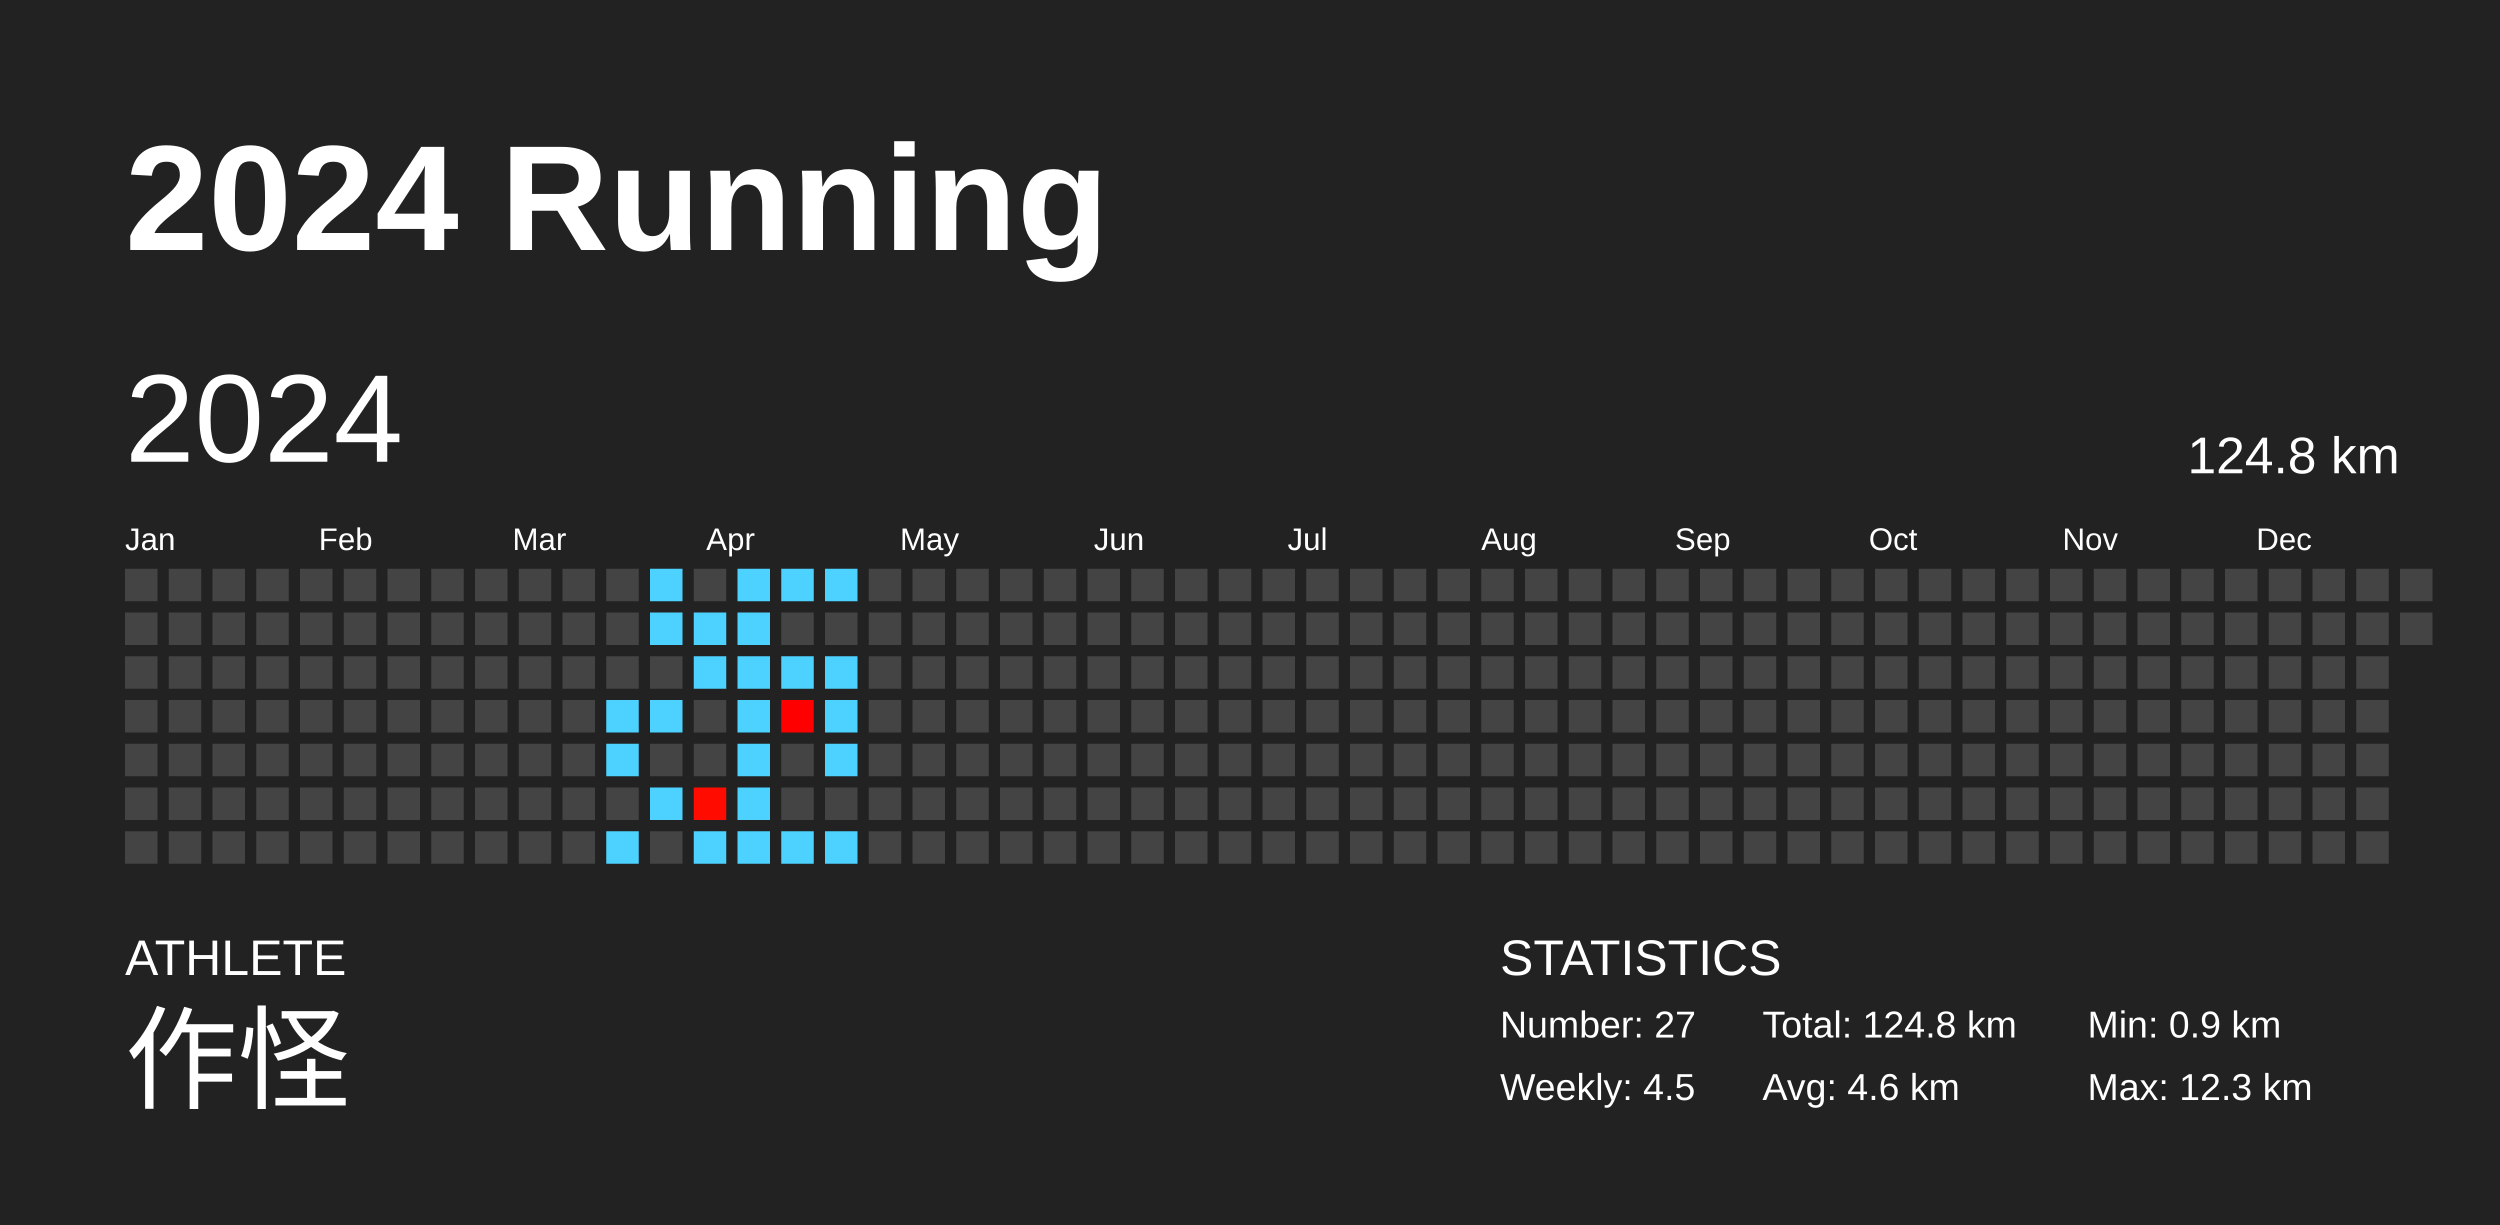
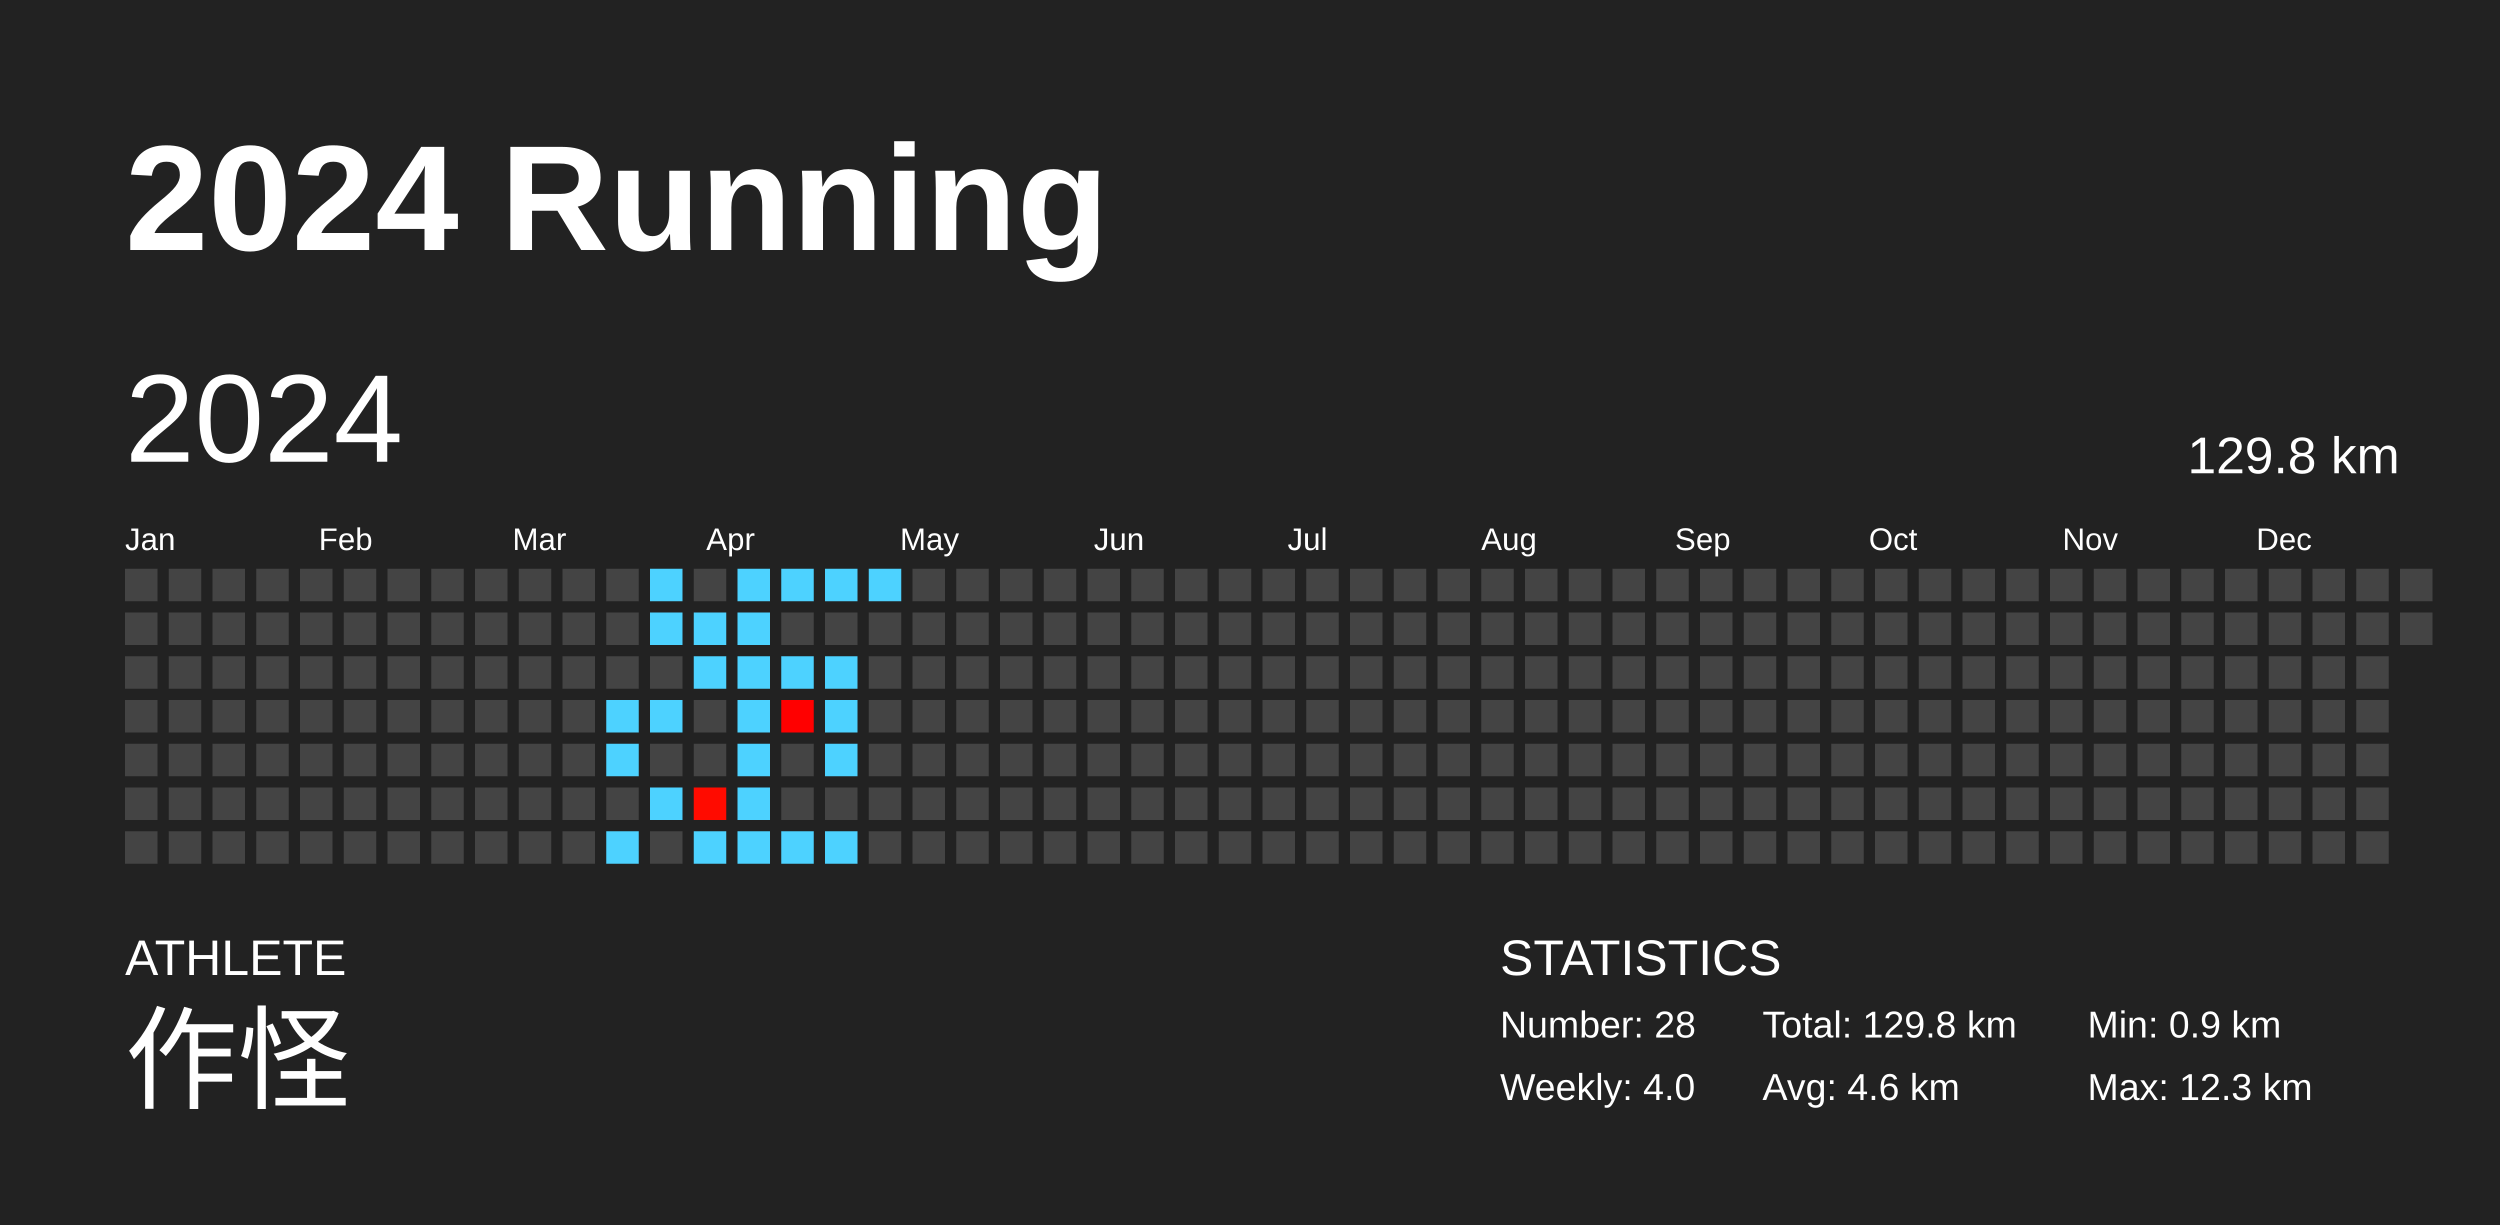
<svg xmlns="http://www.w3.org/2000/svg" baseProfile="full" height="98mm" version="1.1" viewBox="0,0,200,98" width="200mm">
  <defs />
  <rect fill="#222222" height="98" width="200" x="0" y="0" />
  <text fill="#FFFFFF" style="font-size:12px; font-family:Arial; font-weight:bold;" x="10" y="20">2024 Running</text>
  <text fill="#FFFFFF" style="font-size:4px; font-family:Arial" x="10" y="78">ATHLETE</text>
  <text fill="#FFFFFF" style="font-size:9px; font-family:Arial" x="10" y="88">作怪</text>
  <text fill="#FFFFFF" style="font-size:4px; font-family:Arial" x="120" y="78">STATISTICS</text>
-   <text fill="#FFFFFF" style="font-size:3px; font-family:Arial" x="120" y="83">Number: 27</text>
-   <text fill="#FFFFFF" style="font-size:3px; font-family:Arial" x="120" y="88">Weekly: 4.5</text>
-   <text fill="#FFFFFF" style="font-size:3px; font-family:Arial" x="141" y="83">Total: 124.8 km</text>
+   <text fill="#FFFFFF" style="font-size:3px; font-family:Arial" x="120" y="83">Number: 28</text>
+   <text fill="#FFFFFF" style="font-size:3px; font-family:Arial" x="120" y="88">Weekly: 4.0</text>
+   <text fill="#FFFFFF" style="font-size:3px; font-family:Arial" x="141" y="83">Total: 129.8 km</text>
  <text fill="#FFFFFF" style="font-size:3px; font-family:Arial" x="141" y="88">Avg: 4.6 km</text>
  <text fill="#FFFFFF" style="font-size:3px; font-family:Arial" x="167" y="83">Min: 0.9 km</text>
  <text fill="#FFFFFF" style="font-size:3px; font-family:Arial" x="167" y="88">Max: 12.3 km</text>
  <text dominant-baseline="hanging" fill="#FFFFFF" style="font-size:10.0px; font-family:Arial;" x="10" y="30">2024</text>
-   <text dominant-baseline="hanging" fill="#FFFFFF" style="font-size:4.125px; font-family:Arial;" x="175" y="35">124.8 km</text>
+   <text dominant-baseline="hanging" fill="#FFFFFF" style="font-size:4.125px; font-family:Arial;" x="175" y="35">129.8 km</text>
  <text fill="#FFFFFF" style="font-size:2.5px; font-family:Arial" x="10.0" y="44">Jan</text>
  <text fill="#FFFFFF" style="font-size:2.5px; font-family:Arial" x="25.5" y="44">Feb</text>
  <text fill="#FFFFFF" style="font-size:2.5px; font-family:Arial" x="41.0" y="44">Mar</text>
  <text fill="#FFFFFF" style="font-size:2.5px; font-family:Arial" x="56.5" y="44">Apr</text>
  <text fill="#FFFFFF" style="font-size:2.5px; font-family:Arial" x="72.0" y="44">May</text>
  <text fill="#FFFFFF" style="font-size:2.5px; font-family:Arial" x="87.5" y="44">Jun</text>
  <text fill="#FFFFFF" style="font-size:2.5px; font-family:Arial" x="103.0" y="44">Jul</text>
  <text fill="#FFFFFF" style="font-size:2.5px; font-family:Arial" x="118.5" y="44">Aug</text>
  <text fill="#FFFFFF" style="font-size:2.5px; font-family:Arial" x="134.0" y="44">Sep</text>
  <text fill="#FFFFFF" style="font-size:2.5px; font-family:Arial" x="149.5" y="44">Oct</text>
  <text fill="#FFFFFF" style="font-size:2.5px; font-family:Arial" x="165.0" y="44">Nov</text>
  <text fill="#FFFFFF" style="font-size:2.5px; font-family:Arial" x="180.5" y="44">Dec</text>
  <rect fill="#444444" height="2.6" width="2.6" x="10.0" y="45.5" />
  <rect fill="#444444" height="2.6" width="2.6" x="10.0" y="49.0" />
  <rect fill="#444444" height="2.6" width="2.6" x="10.0" y="52.5" />
  <rect fill="#444444" height="2.6" width="2.6" x="10.0" y="56.0" />
  <rect fill="#444444" height="2.6" width="2.6" x="10.0" y="59.5" />
  <rect fill="#444444" height="2.6" width="2.6" x="10.0" y="63.0" />
  <rect fill="#444444" height="2.6" width="2.6" x="10.0" y="66.5" />
  <rect fill="#444444" height="2.6" width="2.6" x="13.5" y="45.5" />
  <rect fill="#444444" height="2.6" width="2.6" x="13.5" y="49.0" />
  <rect fill="#444444" height="2.6" width="2.6" x="13.5" y="52.5" />
  <rect fill="#444444" height="2.6" width="2.6" x="13.5" y="56.0" />
  <rect fill="#444444" height="2.6" width="2.6" x="13.5" y="59.5" />
  <rect fill="#444444" height="2.6" width="2.6" x="13.5" y="63.0" />
  <rect fill="#444444" height="2.6" width="2.6" x="13.5" y="66.5" />
  <rect fill="#444444" height="2.6" width="2.6" x="17.0" y="45.5" />
  <rect fill="#444444" height="2.6" width="2.6" x="17.0" y="49.0" />
  <rect fill="#444444" height="2.6" width="2.6" x="17.0" y="52.5" />
  <rect fill="#444444" height="2.6" width="2.6" x="17.0" y="56.0" />
  <rect fill="#444444" height="2.6" width="2.6" x="17.0" y="59.5" />
  <rect fill="#444444" height="2.6" width="2.6" x="17.0" y="63.0" />
  <rect fill="#444444" height="2.6" width="2.6" x="17.0" y="66.5" />
  <rect fill="#444444" height="2.6" width="2.6" x="20.5" y="45.5" />
  <rect fill="#444444" height="2.6" width="2.6" x="20.5" y="49.0" />
  <rect fill="#444444" height="2.6" width="2.6" x="20.5" y="52.5" />
  <rect fill="#444444" height="2.6" width="2.6" x="20.5" y="56.0" />
  <rect fill="#444444" height="2.6" width="2.6" x="20.5" y="59.5" />
  <rect fill="#444444" height="2.6" width="2.6" x="20.5" y="63.0" />
  <rect fill="#444444" height="2.6" width="2.6" x="20.5" y="66.5" />
  <rect fill="#444444" height="2.6" width="2.6" x="24.0" y="45.5" />
  <rect fill="#444444" height="2.6" width="2.6" x="24.0" y="49.0" />
  <rect fill="#444444" height="2.6" width="2.6" x="24.0" y="52.5" />
  <rect fill="#444444" height="2.6" width="2.6" x="24.0" y="56.0" />
  <rect fill="#444444" height="2.6" width="2.6" x="24.0" y="59.5" />
  <rect fill="#444444" height="2.6" width="2.6" x="24.0" y="63.0" />
  <rect fill="#444444" height="2.6" width="2.6" x="24.0" y="66.5" />
  <rect fill="#444444" height="2.6" width="2.6" x="27.5" y="45.5" />
  <rect fill="#444444" height="2.6" width="2.6" x="27.5" y="49.0" />
  <rect fill="#444444" height="2.6" width="2.6" x="27.5" y="52.5" />
  <rect fill="#444444" height="2.6" width="2.6" x="27.5" y="56.0" />
  <rect fill="#444444" height="2.6" width="2.6" x="27.5" y="59.5" />
  <rect fill="#444444" height="2.6" width="2.6" x="27.5" y="63.0" />
  <rect fill="#444444" height="2.6" width="2.6" x="27.5" y="66.5" />
  <rect fill="#444444" height="2.6" width="2.6" x="31.0" y="45.5" />
  <rect fill="#444444" height="2.6" width="2.6" x="31.0" y="49.0" />
  <rect fill="#444444" height="2.6" width="2.6" x="31.0" y="52.5" />
  <rect fill="#444444" height="2.6" width="2.6" x="31.0" y="56.0" />
  <rect fill="#444444" height="2.6" width="2.6" x="31.0" y="59.5" />
  <rect fill="#444444" height="2.6" width="2.6" x="31.0" y="63.0" />
  <rect fill="#444444" height="2.6" width="2.6" x="31.0" y="66.5" />
  <rect fill="#444444" height="2.6" width="2.6" x="34.5" y="45.5" />
  <rect fill="#444444" height="2.6" width="2.6" x="34.5" y="49.0" />
  <rect fill="#444444" height="2.6" width="2.6" x="34.5" y="52.5" />
  <rect fill="#444444" height="2.6" width="2.6" x="34.5" y="56.0" />
  <rect fill="#444444" height="2.6" width="2.6" x="34.5" y="59.5" />
  <rect fill="#444444" height="2.6" width="2.6" x="34.5" y="63.0" />
  <rect fill="#444444" height="2.6" width="2.6" x="34.5" y="66.5" />
  <rect fill="#444444" height="2.6" width="2.6" x="38.0" y="45.5" />
  <rect fill="#444444" height="2.6" width="2.6" x="38.0" y="49.0" />
  <rect fill="#444444" height="2.6" width="2.6" x="38.0" y="52.5" />
  <rect fill="#444444" height="2.6" width="2.6" x="38.0" y="56.0" />
  <rect fill="#444444" height="2.6" width="2.6" x="38.0" y="59.5" />
  <rect fill="#444444" height="2.6" width="2.6" x="38.0" y="63.0" />
  <rect fill="#444444" height="2.6" width="2.6" x="38.0" y="66.5" />
  <rect fill="#444444" height="2.6" width="2.6" x="41.5" y="45.5" />
  <rect fill="#444444" height="2.6" width="2.6" x="41.5" y="49.0" />
  <rect fill="#444444" height="2.6" width="2.6" x="41.5" y="52.5" />
  <rect fill="#444444" height="2.6" width="2.6" x="41.5" y="56.0" />
  <rect fill="#444444" height="2.6" width="2.6" x="41.5" y="59.5" />
  <rect fill="#444444" height="2.6" width="2.6" x="41.5" y="63.0" />
  <rect fill="#444444" height="2.6" width="2.6" x="41.5" y="66.5" />
  <rect fill="#444444" height="2.6" width="2.6" x="45.0" y="45.5" />
  <rect fill="#444444" height="2.6" width="2.6" x="45.0" y="49.0" />
  <rect fill="#444444" height="2.6" width="2.6" x="45.0" y="52.5" />
  <rect fill="#444444" height="2.6" width="2.6" x="45.0" y="56.0" />
  <rect fill="#444444" height="2.6" width="2.6" x="45.0" y="59.5" />
  <rect fill="#444444" height="2.6" width="2.6" x="45.0" y="63.0" />
  <rect fill="#444444" height="2.6" width="2.6" x="45.0" y="66.5" />
  <rect fill="#444444" height="2.6" width="2.6" x="48.5" y="45.5" />
  <rect fill="#444444" height="2.6" width="2.6" x="48.5" y="49.0" />
  <rect fill="#444444" height="2.6" width="2.6" x="48.5" y="52.5" />
  <rect fill="#4dd2ff" height="2.6" width="2.6" x="48.5" y="56.0" />
  <rect fill="#4dd2ff" height="2.6" width="2.6" x="48.5" y="59.5" />
  <rect fill="#444444" height="2.6" width="2.6" x="48.5" y="63.0" />
  <rect fill="#4dd2ff" height="2.6" width="2.6" x="48.5" y="66.5" />
  <rect fill="#4dd2ff" height="2.6" width="2.6" x="52.0" y="45.5" />
  <rect fill="#4dd2ff" height="2.6" width="2.6" x="52.0" y="49.0" />
  <rect fill="#444444" height="2.6" width="2.6" x="52.0" y="52.5" />
  <rect fill="#4dd2ff" height="2.6" width="2.6" x="52.0" y="56.0" />
  <rect fill="#444444" height="2.6" width="2.6" x="52.0" y="59.5" />
  <rect fill="#4dd2ff" height="2.6" width="2.6" x="52.0" y="63.0" />
  <rect fill="#444444" height="2.6" width="2.6" x="52.0" y="66.5" />
  <rect fill="#444444" height="2.6" width="2.6" x="55.5" y="45.5" />
  <rect fill="#4dd2ff" height="2.6" width="2.6" x="55.5" y="49.0" />
  <rect fill="#4dd2ff" height="2.6" width="2.6" x="55.5" y="52.5" />
  <rect fill="#444444" height="2.6" width="2.6" x="55.5" y="56.0" />
  <rect fill="#444444" height="2.6" width="2.6" x="55.5" y="59.5" />
  <rect fill="#ff0b00" height="2.6" width="2.6" x="55.5" y="63.0" />
  <rect fill="#4dd2ff" height="2.6" width="2.6" x="55.5" y="66.5" />
  <rect fill="#4dd2ff" height="2.6" width="2.6" x="59.0" y="45.5" />
  <rect fill="#4dd2ff" height="2.6" width="2.6" x="59.0" y="49.0" />
  <rect fill="#4dd2ff" height="2.6" width="2.6" x="59.0" y="52.5" />
  <rect fill="#4dd2ff" height="2.6" width="2.6" x="59.0" y="56.0" />
  <rect fill="#4dd2ff" height="2.6" width="2.6" x="59.0" y="59.5" />
  <rect fill="#4dd2ff" height="2.6" width="2.6" x="59.0" y="63.0" />
  <rect fill="#4dd2ff" height="2.6" width="2.6" x="59.0" y="66.5" />
  <rect fill="#4dd2ff" height="2.6" width="2.6" x="62.5" y="45.5" />
  <rect fill="#444444" height="2.6" width="2.6" x="62.5" y="49.0" />
  <rect fill="#4dd2ff" height="2.6" width="2.6" x="62.5" y="52.5" />
  <rect fill="#ff0000" height="2.6" width="2.6" x="62.5" y="56.0" />
  <rect fill="#444444" height="2.6" width="2.6" x="62.5" y="59.5" />
  <rect fill="#444444" height="2.6" width="2.6" x="62.5" y="63.0" />
  <rect fill="#4dd2ff" height="2.6" width="2.6" x="62.5" y="66.5" />
  <rect fill="#4dd2ff" height="2.6" width="2.6" x="66.0" y="45.5" />
  <rect fill="#444444" height="2.6" width="2.6" x="66.0" y="49.0" />
  <rect fill="#4dd2ff" height="2.6" width="2.6" x="66.0" y="52.5" />
  <rect fill="#4dd2ff" height="2.6" width="2.6" x="66.0" y="56.0" />
  <rect fill="#4dd2ff" height="2.6" width="2.6" x="66.0" y="59.5" />
  <rect fill="#444444" height="2.6" width="2.6" x="66.0" y="63.0" />
  <rect fill="#4dd2ff" height="2.6" width="2.6" x="66.0" y="66.5" />
-   <rect fill="#444444" height="2.6" width="2.6" x="69.5" y="45.5" />
+   <rect fill="#4dd2ff" height="2.6" width="2.6" x="69.5" y="45.5" />
  <rect fill="#444444" height="2.6" width="2.6" x="69.5" y="49.0" />
  <rect fill="#444444" height="2.6" width="2.6" x="69.5" y="52.5" />
  <rect fill="#444444" height="2.6" width="2.6" x="69.5" y="56.0" />
  <rect fill="#444444" height="2.6" width="2.6" x="69.5" y="59.5" />
  <rect fill="#444444" height="2.6" width="2.6" x="69.5" y="63.0" />
  <rect fill="#444444" height="2.6" width="2.6" x="69.5" y="66.5" />
  <rect fill="#444444" height="2.6" width="2.6" x="73.0" y="45.5" />
  <rect fill="#444444" height="2.6" width="2.6" x="73.0" y="49.0" />
  <rect fill="#444444" height="2.6" width="2.6" x="73.0" y="52.5" />
  <rect fill="#444444" height="2.6" width="2.6" x="73.0" y="56.0" />
  <rect fill="#444444" height="2.6" width="2.6" x="73.0" y="59.5" />
  <rect fill="#444444" height="2.6" width="2.6" x="73.0" y="63.0" />
  <rect fill="#444444" height="2.6" width="2.6" x="73.0" y="66.5" />
  <rect fill="#444444" height="2.6" width="2.6" x="76.5" y="45.5" />
  <rect fill="#444444" height="2.6" width="2.6" x="76.5" y="49.0" />
  <rect fill="#444444" height="2.6" width="2.6" x="76.5" y="52.5" />
  <rect fill="#444444" height="2.6" width="2.6" x="76.5" y="56.0" />
  <rect fill="#444444" height="2.6" width="2.6" x="76.5" y="59.5" />
  <rect fill="#444444" height="2.6" width="2.6" x="76.5" y="63.0" />
  <rect fill="#444444" height="2.6" width="2.6" x="76.5" y="66.5" />
  <rect fill="#444444" height="2.6" width="2.6" x="80.0" y="45.5" />
  <rect fill="#444444" height="2.6" width="2.6" x="80.0" y="49.0" />
  <rect fill="#444444" height="2.6" width="2.6" x="80.0" y="52.5" />
  <rect fill="#444444" height="2.6" width="2.6" x="80.0" y="56.0" />
  <rect fill="#444444" height="2.6" width="2.6" x="80.0" y="59.5" />
  <rect fill="#444444" height="2.6" width="2.6" x="80.0" y="63.0" />
  <rect fill="#444444" height="2.6" width="2.6" x="80.0" y="66.5" />
  <rect fill="#444444" height="2.6" width="2.6" x="83.5" y="45.5" />
  <rect fill="#444444" height="2.6" width="2.6" x="83.5" y="49.0" />
  <rect fill="#444444" height="2.6" width="2.6" x="83.5" y="52.5" />
  <rect fill="#444444" height="2.6" width="2.6" x="83.5" y="56.0" />
  <rect fill="#444444" height="2.6" width="2.6" x="83.5" y="59.5" />
  <rect fill="#444444" height="2.6" width="2.6" x="83.5" y="63.0" />
  <rect fill="#444444" height="2.6" width="2.6" x="83.5" y="66.5" />
  <rect fill="#444444" height="2.6" width="2.6" x="87.0" y="45.5" />
  <rect fill="#444444" height="2.6" width="2.6" x="87.0" y="49.0" />
  <rect fill="#444444" height="2.6" width="2.6" x="87.0" y="52.5" />
  <rect fill="#444444" height="2.6" width="2.6" x="87.0" y="56.0" />
  <rect fill="#444444" height="2.6" width="2.6" x="87.0" y="59.5" />
  <rect fill="#444444" height="2.6" width="2.6" x="87.0" y="63.0" />
  <rect fill="#444444" height="2.6" width="2.6" x="87.0" y="66.5" />
  <rect fill="#444444" height="2.6" width="2.6" x="90.5" y="45.5" />
  <rect fill="#444444" height="2.6" width="2.6" x="90.5" y="49.0" />
  <rect fill="#444444" height="2.6" width="2.6" x="90.5" y="52.5" />
  <rect fill="#444444" height="2.6" width="2.6" x="90.5" y="56.0" />
  <rect fill="#444444" height="2.6" width="2.6" x="90.5" y="59.5" />
  <rect fill="#444444" height="2.6" width="2.6" x="90.5" y="63.0" />
  <rect fill="#444444" height="2.6" width="2.6" x="90.5" y="66.5" />
  <rect fill="#444444" height="2.6" width="2.6" x="94.0" y="45.5" />
  <rect fill="#444444" height="2.6" width="2.6" x="94.0" y="49.0" />
  <rect fill="#444444" height="2.6" width="2.6" x="94.0" y="52.5" />
  <rect fill="#444444" height="2.6" width="2.6" x="94.0" y="56.0" />
  <rect fill="#444444" height="2.6" width="2.6" x="94.0" y="59.5" />
  <rect fill="#444444" height="2.6" width="2.6" x="94.0" y="63.0" />
  <rect fill="#444444" height="2.6" width="2.6" x="94.0" y="66.5" />
  <rect fill="#444444" height="2.6" width="2.6" x="97.5" y="45.5" />
  <rect fill="#444444" height="2.6" width="2.6" x="97.5" y="49.0" />
  <rect fill="#444444" height="2.6" width="2.6" x="97.5" y="52.5" />
  <rect fill="#444444" height="2.6" width="2.6" x="97.5" y="56.0" />
  <rect fill="#444444" height="2.6" width="2.6" x="97.5" y="59.5" />
  <rect fill="#444444" height="2.6" width="2.6" x="97.5" y="63.0" />
  <rect fill="#444444" height="2.6" width="2.6" x="97.5" y="66.5" />
  <rect fill="#444444" height="2.6" width="2.6" x="101.0" y="45.5" />
  <rect fill="#444444" height="2.6" width="2.6" x="101.0" y="49.0" />
  <rect fill="#444444" height="2.6" width="2.6" x="101.0" y="52.5" />
  <rect fill="#444444" height="2.6" width="2.6" x="101.0" y="56.0" />
  <rect fill="#444444" height="2.6" width="2.6" x="101.0" y="59.5" />
  <rect fill="#444444" height="2.6" width="2.6" x="101.0" y="63.0" />
  <rect fill="#444444" height="2.6" width="2.6" x="101.0" y="66.5" />
  <rect fill="#444444" height="2.6" width="2.6" x="104.5" y="45.5" />
  <rect fill="#444444" height="2.6" width="2.6" x="104.5" y="49.0" />
  <rect fill="#444444" height="2.6" width="2.6" x="104.5" y="52.5" />
  <rect fill="#444444" height="2.6" width="2.6" x="104.5" y="56.0" />
  <rect fill="#444444" height="2.6" width="2.6" x="104.5" y="59.5" />
  <rect fill="#444444" height="2.6" width="2.6" x="104.5" y="63.0" />
  <rect fill="#444444" height="2.6" width="2.6" x="104.5" y="66.5" />
  <rect fill="#444444" height="2.6" width="2.6" x="108.0" y="45.5" />
  <rect fill="#444444" height="2.6" width="2.6" x="108.0" y="49.0" />
  <rect fill="#444444" height="2.6" width="2.6" x="108.0" y="52.5" />
  <rect fill="#444444" height="2.6" width="2.6" x="108.0" y="56.0" />
  <rect fill="#444444" height="2.6" width="2.6" x="108.0" y="59.5" />
  <rect fill="#444444" height="2.6" width="2.6" x="108.0" y="63.0" />
  <rect fill="#444444" height="2.6" width="2.6" x="108.0" y="66.5" />
  <rect fill="#444444" height="2.6" width="2.6" x="111.5" y="45.5" />
  <rect fill="#444444" height="2.6" width="2.6" x="111.5" y="49.0" />
  <rect fill="#444444" height="2.6" width="2.6" x="111.5" y="52.5" />
  <rect fill="#444444" height="2.6" width="2.6" x="111.5" y="56.0" />
  <rect fill="#444444" height="2.6" width="2.6" x="111.5" y="59.5" />
  <rect fill="#444444" height="2.6" width="2.6" x="111.5" y="63.0" />
  <rect fill="#444444" height="2.6" width="2.6" x="111.5" y="66.5" />
  <rect fill="#444444" height="2.6" width="2.6" x="115.0" y="45.5" />
  <rect fill="#444444" height="2.6" width="2.6" x="115.0" y="49.0" />
  <rect fill="#444444" height="2.6" width="2.6" x="115.0" y="52.5" />
  <rect fill="#444444" height="2.6" width="2.6" x="115.0" y="56.0" />
  <rect fill="#444444" height="2.6" width="2.6" x="115.0" y="59.5" />
  <rect fill="#444444" height="2.6" width="2.6" x="115.0" y="63.0" />
  <rect fill="#444444" height="2.6" width="2.6" x="115.0" y="66.5" />
  <rect fill="#444444" height="2.6" width="2.6" x="118.5" y="45.5" />
  <rect fill="#444444" height="2.6" width="2.6" x="118.5" y="49.0" />
  <rect fill="#444444" height="2.6" width="2.6" x="118.5" y="52.5" />
  <rect fill="#444444" height="2.6" width="2.6" x="118.5" y="56.0" />
  <rect fill="#444444" height="2.6" width="2.6" x="118.5" y="59.5" />
  <rect fill="#444444" height="2.6" width="2.6" x="118.5" y="63.0" />
  <rect fill="#444444" height="2.6" width="2.6" x="118.5" y="66.5" />
  <rect fill="#444444" height="2.6" width="2.6" x="122.0" y="45.5" />
  <rect fill="#444444" height="2.6" width="2.6" x="122.0" y="49.0" />
  <rect fill="#444444" height="2.6" width="2.6" x="122.0" y="52.5" />
  <rect fill="#444444" height="2.6" width="2.6" x="122.0" y="56.0" />
  <rect fill="#444444" height="2.6" width="2.6" x="122.0" y="59.5" />
  <rect fill="#444444" height="2.6" width="2.6" x="122.0" y="63.0" />
  <rect fill="#444444" height="2.6" width="2.6" x="122.0" y="66.5" />
  <rect fill="#444444" height="2.6" width="2.6" x="125.5" y="45.5" />
  <rect fill="#444444" height="2.6" width="2.6" x="125.5" y="49.0" />
  <rect fill="#444444" height="2.6" width="2.6" x="125.5" y="52.5" />
  <rect fill="#444444" height="2.6" width="2.6" x="125.5" y="56.0" />
  <rect fill="#444444" height="2.6" width="2.6" x="125.5" y="59.5" />
  <rect fill="#444444" height="2.6" width="2.6" x="125.5" y="63.0" />
  <rect fill="#444444" height="2.6" width="2.6" x="125.5" y="66.5" />
  <rect fill="#444444" height="2.6" width="2.6" x="129.0" y="45.5" />
  <rect fill="#444444" height="2.6" width="2.6" x="129.0" y="49.0" />
  <rect fill="#444444" height="2.6" width="2.6" x="129.0" y="52.5" />
  <rect fill="#444444" height="2.6" width="2.6" x="129.0" y="56.0" />
  <rect fill="#444444" height="2.6" width="2.6" x="129.0" y="59.5" />
  <rect fill="#444444" height="2.6" width="2.6" x="129.0" y="63.0" />
  <rect fill="#444444" height="2.6" width="2.6" x="129.0" y="66.5" />
  <rect fill="#444444" height="2.6" width="2.6" x="132.5" y="45.5" />
  <rect fill="#444444" height="2.6" width="2.6" x="132.5" y="49.0" />
  <rect fill="#444444" height="2.6" width="2.6" x="132.5" y="52.5" />
  <rect fill="#444444" height="2.6" width="2.6" x="132.5" y="56.0" />
  <rect fill="#444444" height="2.6" width="2.6" x="132.5" y="59.5" />
  <rect fill="#444444" height="2.6" width="2.6" x="132.5" y="63.0" />
  <rect fill="#444444" height="2.6" width="2.6" x="132.5" y="66.5" />
  <rect fill="#444444" height="2.6" width="2.6" x="136.0" y="45.5" />
  <rect fill="#444444" height="2.6" width="2.6" x="136.0" y="49.0" />
  <rect fill="#444444" height="2.6" width="2.6" x="136.0" y="52.5" />
  <rect fill="#444444" height="2.6" width="2.6" x="136.0" y="56.0" />
  <rect fill="#444444" height="2.6" width="2.6" x="136.0" y="59.5" />
  <rect fill="#444444" height="2.6" width="2.6" x="136.0" y="63.0" />
  <rect fill="#444444" height="2.6" width="2.6" x="136.0" y="66.5" />
  <rect fill="#444444" height="2.6" width="2.6" x="139.5" y="45.5" />
  <rect fill="#444444" height="2.6" width="2.6" x="139.5" y="49.0" />
  <rect fill="#444444" height="2.6" width="2.6" x="139.5" y="52.5" />
  <rect fill="#444444" height="2.6" width="2.6" x="139.5" y="56.0" />
  <rect fill="#444444" height="2.6" width="2.6" x="139.5" y="59.5" />
  <rect fill="#444444" height="2.6" width="2.6" x="139.5" y="63.0" />
  <rect fill="#444444" height="2.6" width="2.6" x="139.5" y="66.5" />
  <rect fill="#444444" height="2.6" width="2.6" x="143.0" y="45.5" />
  <rect fill="#444444" height="2.6" width="2.6" x="143.0" y="49.0" />
  <rect fill="#444444" height="2.6" width="2.6" x="143.0" y="52.5" />
  <rect fill="#444444" height="2.6" width="2.6" x="143.0" y="56.0" />
  <rect fill="#444444" height="2.6" width="2.6" x="143.0" y="59.5" />
  <rect fill="#444444" height="2.6" width="2.6" x="143.0" y="63.0" />
  <rect fill="#444444" height="2.6" width="2.6" x="143.0" y="66.5" />
  <rect fill="#444444" height="2.6" width="2.6" x="146.5" y="45.5" />
  <rect fill="#444444" height="2.6" width="2.6" x="146.5" y="49.0" />
  <rect fill="#444444" height="2.6" width="2.6" x="146.5" y="52.5" />
  <rect fill="#444444" height="2.6" width="2.6" x="146.5" y="56.0" />
  <rect fill="#444444" height="2.6" width="2.6" x="146.5" y="59.5" />
  <rect fill="#444444" height="2.6" width="2.6" x="146.5" y="63.0" />
  <rect fill="#444444" height="2.6" width="2.6" x="146.5" y="66.5" />
  <rect fill="#444444" height="2.6" width="2.6" x="150.0" y="45.5" />
  <rect fill="#444444" height="2.6" width="2.6" x="150.0" y="49.0" />
  <rect fill="#444444" height="2.6" width="2.6" x="150.0" y="52.5" />
  <rect fill="#444444" height="2.6" width="2.6" x="150.0" y="56.0" />
  <rect fill="#444444" height="2.6" width="2.6" x="150.0" y="59.5" />
  <rect fill="#444444" height="2.6" width="2.6" x="150.0" y="63.0" />
  <rect fill="#444444" height="2.6" width="2.6" x="150.0" y="66.5" />
  <rect fill="#444444" height="2.6" width="2.6" x="153.5" y="45.5" />
  <rect fill="#444444" height="2.6" width="2.6" x="153.5" y="49.0" />
  <rect fill="#444444" height="2.6" width="2.6" x="153.5" y="52.5" />
  <rect fill="#444444" height="2.6" width="2.6" x="153.5" y="56.0" />
  <rect fill="#444444" height="2.6" width="2.6" x="153.5" y="59.5" />
  <rect fill="#444444" height="2.6" width="2.6" x="153.5" y="63.0" />
  <rect fill="#444444" height="2.6" width="2.6" x="153.5" y="66.5" />
  <rect fill="#444444" height="2.6" width="2.6" x="157.0" y="45.5" />
  <rect fill="#444444" height="2.6" width="2.6" x="157.0" y="49.0" />
  <rect fill="#444444" height="2.6" width="2.6" x="157.0" y="52.5" />
  <rect fill="#444444" height="2.6" width="2.6" x="157.0" y="56.0" />
  <rect fill="#444444" height="2.6" width="2.6" x="157.0" y="59.5" />
  <rect fill="#444444" height="2.6" width="2.6" x="157.0" y="63.0" />
  <rect fill="#444444" height="2.6" width="2.6" x="157.0" y="66.5" />
  <rect fill="#444444" height="2.6" width="2.6" x="160.5" y="45.5" />
  <rect fill="#444444" height="2.6" width="2.6" x="160.5" y="49.0" />
  <rect fill="#444444" height="2.6" width="2.6" x="160.5" y="52.5" />
  <rect fill="#444444" height="2.6" width="2.6" x="160.5" y="56.0" />
  <rect fill="#444444" height="2.6" width="2.6" x="160.5" y="59.5" />
  <rect fill="#444444" height="2.6" width="2.6" x="160.5" y="63.0" />
  <rect fill="#444444" height="2.6" width="2.6" x="160.5" y="66.5" />
  <rect fill="#444444" height="2.6" width="2.6" x="164.0" y="45.5" />
  <rect fill="#444444" height="2.6" width="2.6" x="164.0" y="49.0" />
  <rect fill="#444444" height="2.6" width="2.6" x="164.0" y="52.5" />
  <rect fill="#444444" height="2.6" width="2.6" x="164.0" y="56.0" />
  <rect fill="#444444" height="2.6" width="2.6" x="164.0" y="59.5" />
  <rect fill="#444444" height="2.6" width="2.6" x="164.0" y="63.0" />
  <rect fill="#444444" height="2.6" width="2.6" x="164.0" y="66.5" />
  <rect fill="#444444" height="2.6" width="2.6" x="167.5" y="45.5" />
  <rect fill="#444444" height="2.6" width="2.6" x="167.5" y="49.0" />
  <rect fill="#444444" height="2.6" width="2.6" x="167.5" y="52.5" />
  <rect fill="#444444" height="2.6" width="2.6" x="167.5" y="56.0" />
  <rect fill="#444444" height="2.6" width="2.6" x="167.5" y="59.5" />
  <rect fill="#444444" height="2.6" width="2.6" x="167.5" y="63.0" />
  <rect fill="#444444" height="2.6" width="2.6" x="167.5" y="66.5" />
  <rect fill="#444444" height="2.6" width="2.6" x="171.0" y="45.5" />
  <rect fill="#444444" height="2.6" width="2.6" x="171.0" y="49.0" />
  <rect fill="#444444" height="2.6" width="2.6" x="171.0" y="52.5" />
  <rect fill="#444444" height="2.6" width="2.6" x="171.0" y="56.0" />
  <rect fill="#444444" height="2.6" width="2.6" x="171.0" y="59.5" />
  <rect fill="#444444" height="2.6" width="2.6" x="171.0" y="63.0" />
  <rect fill="#444444" height="2.6" width="2.6" x="171.0" y="66.5" />
  <rect fill="#444444" height="2.6" width="2.6" x="174.5" y="45.5" />
  <rect fill="#444444" height="2.6" width="2.6" x="174.5" y="49.0" />
  <rect fill="#444444" height="2.6" width="2.6" x="174.5" y="52.5" />
  <rect fill="#444444" height="2.6" width="2.6" x="174.5" y="56.0" />
  <rect fill="#444444" height="2.6" width="2.6" x="174.5" y="59.5" />
  <rect fill="#444444" height="2.6" width="2.6" x="174.5" y="63.0" />
  <rect fill="#444444" height="2.6" width="2.6" x="174.5" y="66.5" />
  <rect fill="#444444" height="2.6" width="2.6" x="178.0" y="45.5" />
  <rect fill="#444444" height="2.6" width="2.6" x="178.0" y="49.0" />
  <rect fill="#444444" height="2.6" width="2.6" x="178.0" y="52.5" />
  <rect fill="#444444" height="2.6" width="2.6" x="178.0" y="56.0" />
  <rect fill="#444444" height="2.6" width="2.6" x="178.0" y="59.5" />
  <rect fill="#444444" height="2.6" width="2.6" x="178.0" y="63.0" />
  <rect fill="#444444" height="2.6" width="2.6" x="178.0" y="66.5" />
  <rect fill="#444444" height="2.6" width="2.6" x="181.5" y="45.5" />
  <rect fill="#444444" height="2.6" width="2.6" x="181.5" y="49.0" />
  <rect fill="#444444" height="2.6" width="2.6" x="181.5" y="52.5" />
  <rect fill="#444444" height="2.6" width="2.6" x="181.5" y="56.0" />
  <rect fill="#444444" height="2.6" width="2.6" x="181.5" y="59.5" />
  <rect fill="#444444" height="2.6" width="2.6" x="181.5" y="63.0" />
  <rect fill="#444444" height="2.6" width="2.6" x="181.5" y="66.5" />
  <rect fill="#444444" height="2.6" width="2.6" x="185.0" y="45.5" />
  <rect fill="#444444" height="2.6" width="2.6" x="185.0" y="49.0" />
  <rect fill="#444444" height="2.6" width="2.6" x="185.0" y="52.5" />
  <rect fill="#444444" height="2.6" width="2.6" x="185.0" y="56.0" />
  <rect fill="#444444" height="2.6" width="2.6" x="185.0" y="59.5" />
  <rect fill="#444444" height="2.6" width="2.6" x="185.0" y="63.0" />
  <rect fill="#444444" height="2.6" width="2.6" x="185.0" y="66.5" />
  <rect fill="#444444" height="2.6" width="2.6" x="188.5" y="45.5" />
  <rect fill="#444444" height="2.6" width="2.6" x="188.5" y="49.0" />
  <rect fill="#444444" height="2.6" width="2.6" x="188.5" y="52.5" />
  <rect fill="#444444" height="2.6" width="2.6" x="188.5" y="56.0" />
  <rect fill="#444444" height="2.6" width="2.6" x="188.5" y="59.5" />
  <rect fill="#444444" height="2.6" width="2.6" x="188.5" y="63.0" />
  <rect fill="#444444" height="2.6" width="2.6" x="188.5" y="66.5" />
  <rect fill="#444444" height="2.6" width="2.6" x="192.0" y="45.5" />
  <rect fill="#444444" height="2.6" width="2.6" x="192.0" y="49.0" />
</svg>
